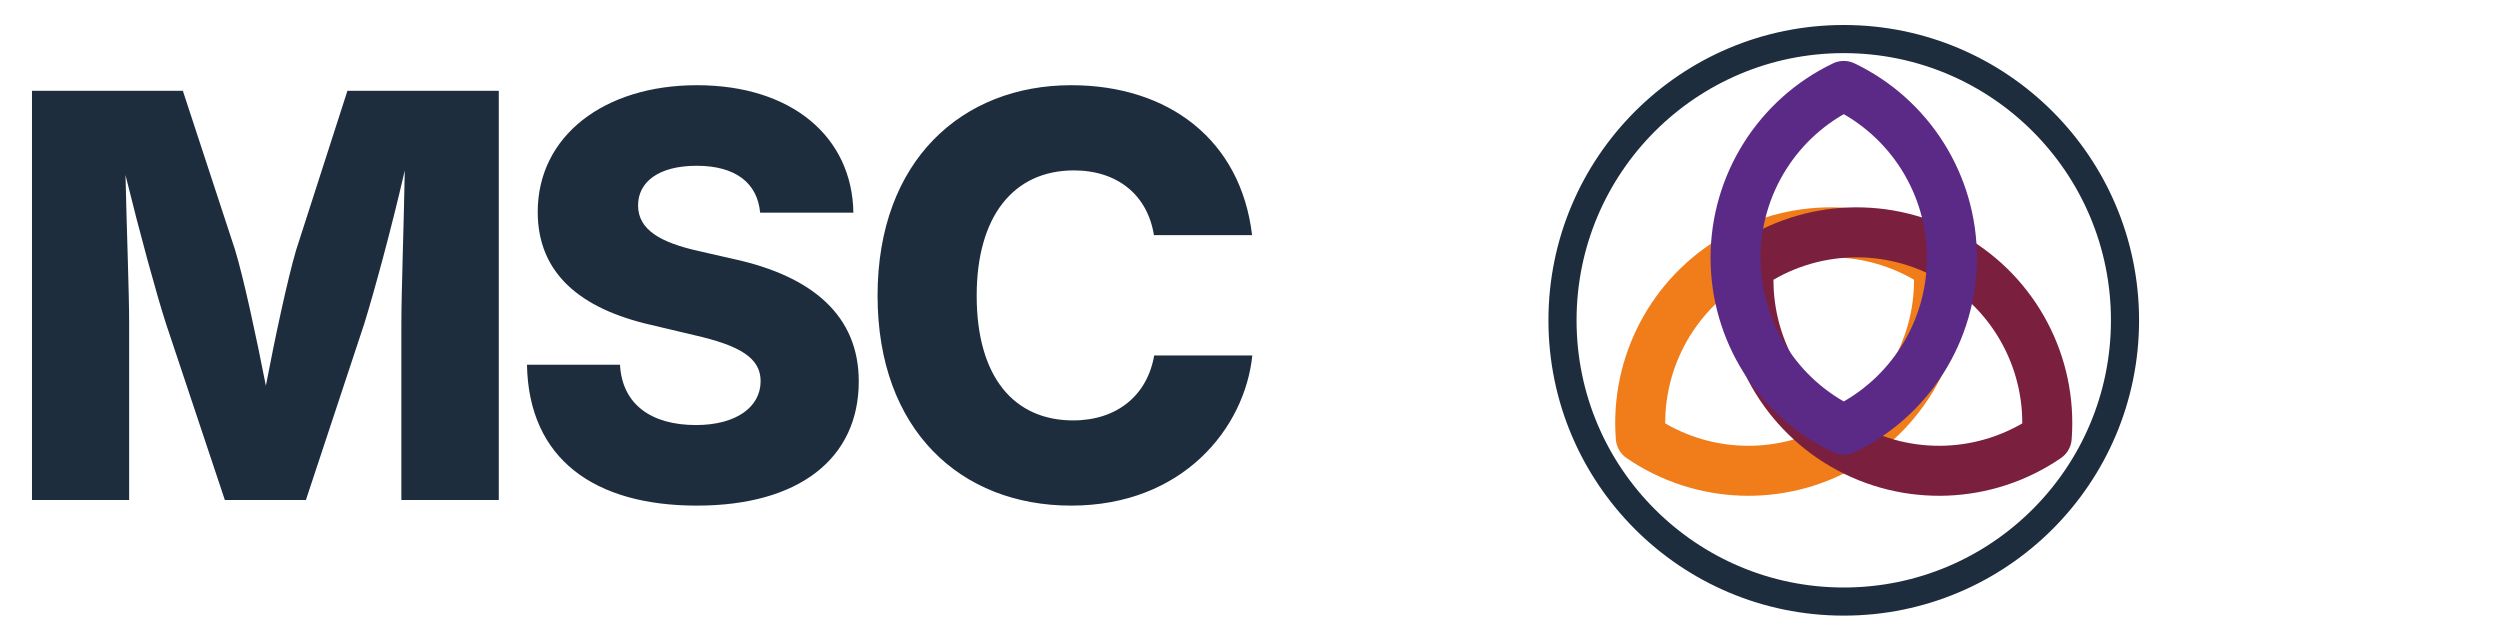
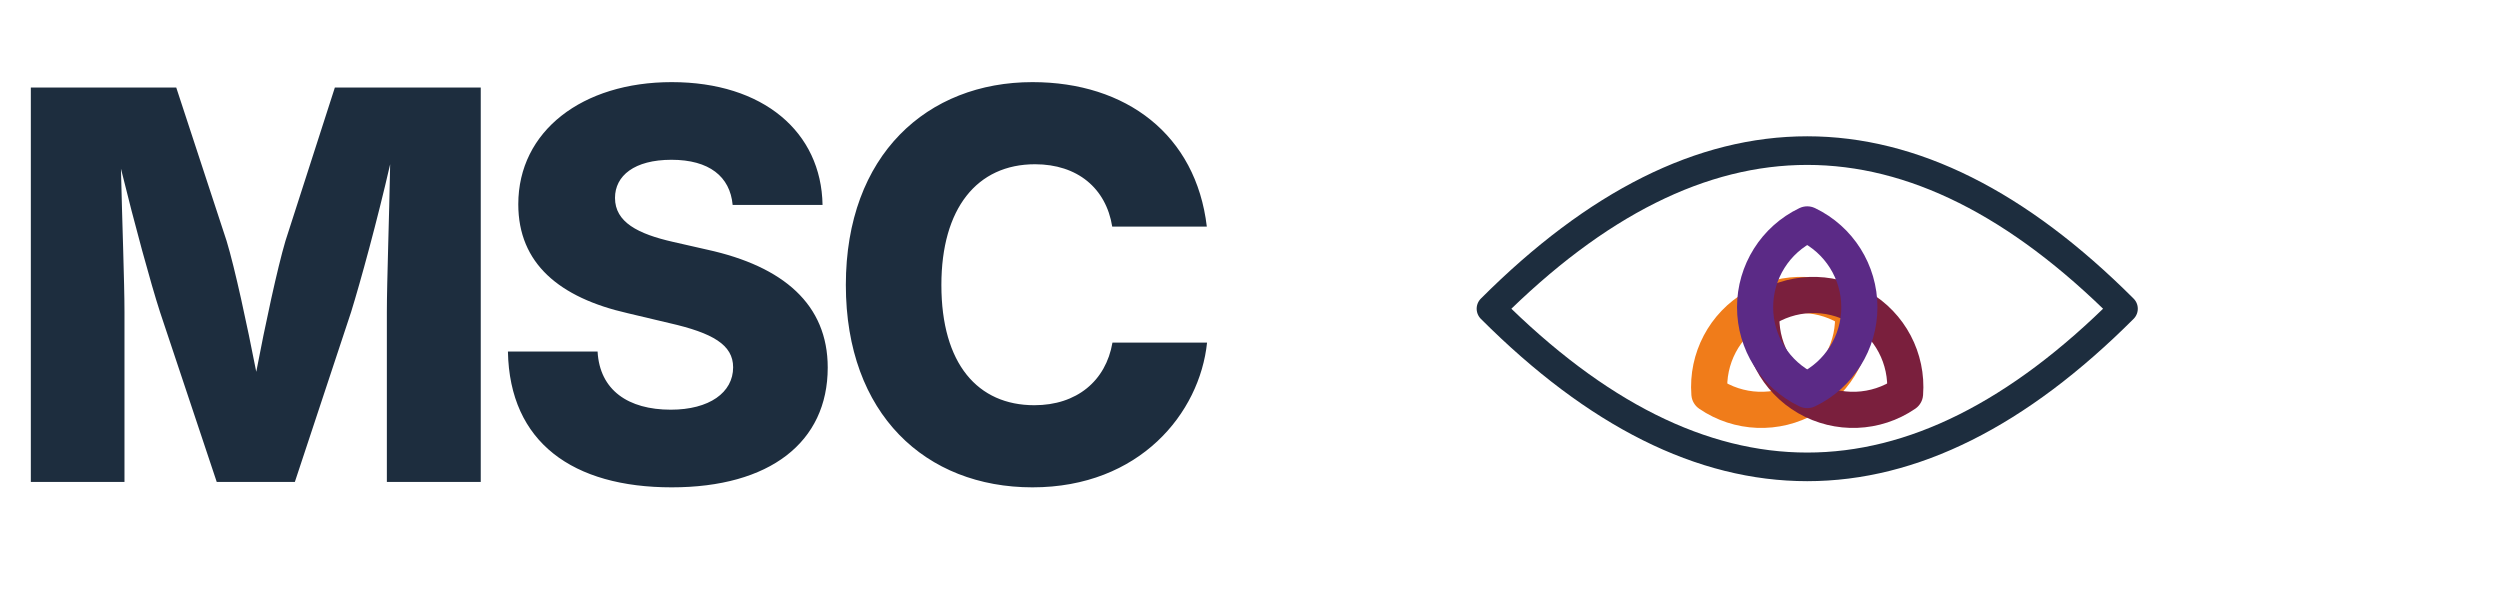
- <svg xmlns="http://www.w3.org/2000/svg" viewBox="0 0 160 40" width="320" height="80" role="img" aria-label="MSC">
+ <svg xmlns="http://www.w3.org/2000/svg" viewBox="0 0 166 40" width="332" height="80" role="img" aria-label="MSC">
  <text x="0" y="32" font-family="Inter, 'Segoe UI', 'Helvetica Neue', Arial, sans-serif" font-size="36" font-weight="800" letter-spacing="-1.5" fill="#1D2D3E">MSC</text>
-   <g transform="translate(118 20.5)" color="#1D2D3E">
-     <circle r="18" fill="none" stroke="currentColor" stroke-width="1.8" />
-     <path transform="rotate(240)" d="M0 -15A12.2 12.2 0 0 1 0 7A12.2 12.2 0 0 1 0 -15Z" fill="none" stroke="#F07C1A" stroke-width="3.2" stroke-linejoin="round" />
-     <path transform="rotate(120)" d="M0 -15A12.2 12.2 0 0 1 0 7A12.2 12.2 0 0 1 0 -15Z" fill="none" stroke="#7A1F3D" stroke-width="3.2" stroke-linejoin="round" />
-     <path transform="rotate(0)" d="M0 -15A12.2 12.2 0 0 1 0 7A12.2 12.2 0 0 1 0 -15Z" fill="none" stroke="#5B2A86" stroke-width="3.2" stroke-linejoin="round" />
+   <g transform="translate(120 20.5)" color="#1D2D3E">
+     <path d="M-21 0Q0 -21 21 0Q0 21 -21 0Z" fill="none" stroke="currentColor" stroke-width="1.9" stroke-linejoin="round" />
+     <g transform="translate(0 1.9) scale(0.5)">
+       <path transform="rotate(240)" d="M0 -15A12.2 12.2 0 0 1 0 7A12.2 12.2 0 0 1 0 -15Z" fill="none" stroke="#F07C1A" stroke-width="4.8" stroke-linejoin="round" />
+       <path transform="rotate(120)" d="M0 -15A12.2 12.2 0 0 1 0 7A12.2 12.2 0 0 1 0 -15Z" fill="none" stroke="#7A1F3D" stroke-width="4.8" stroke-linejoin="round" />
+       <path transform="rotate(0)" d="M0 -15A12.2 12.2 0 0 1 0 7A12.2 12.2 0 0 1 0 -15Z" fill="none" stroke="#5B2A86" stroke-width="4.8" stroke-linejoin="round" />
+     </g>
  </g>
</svg>
